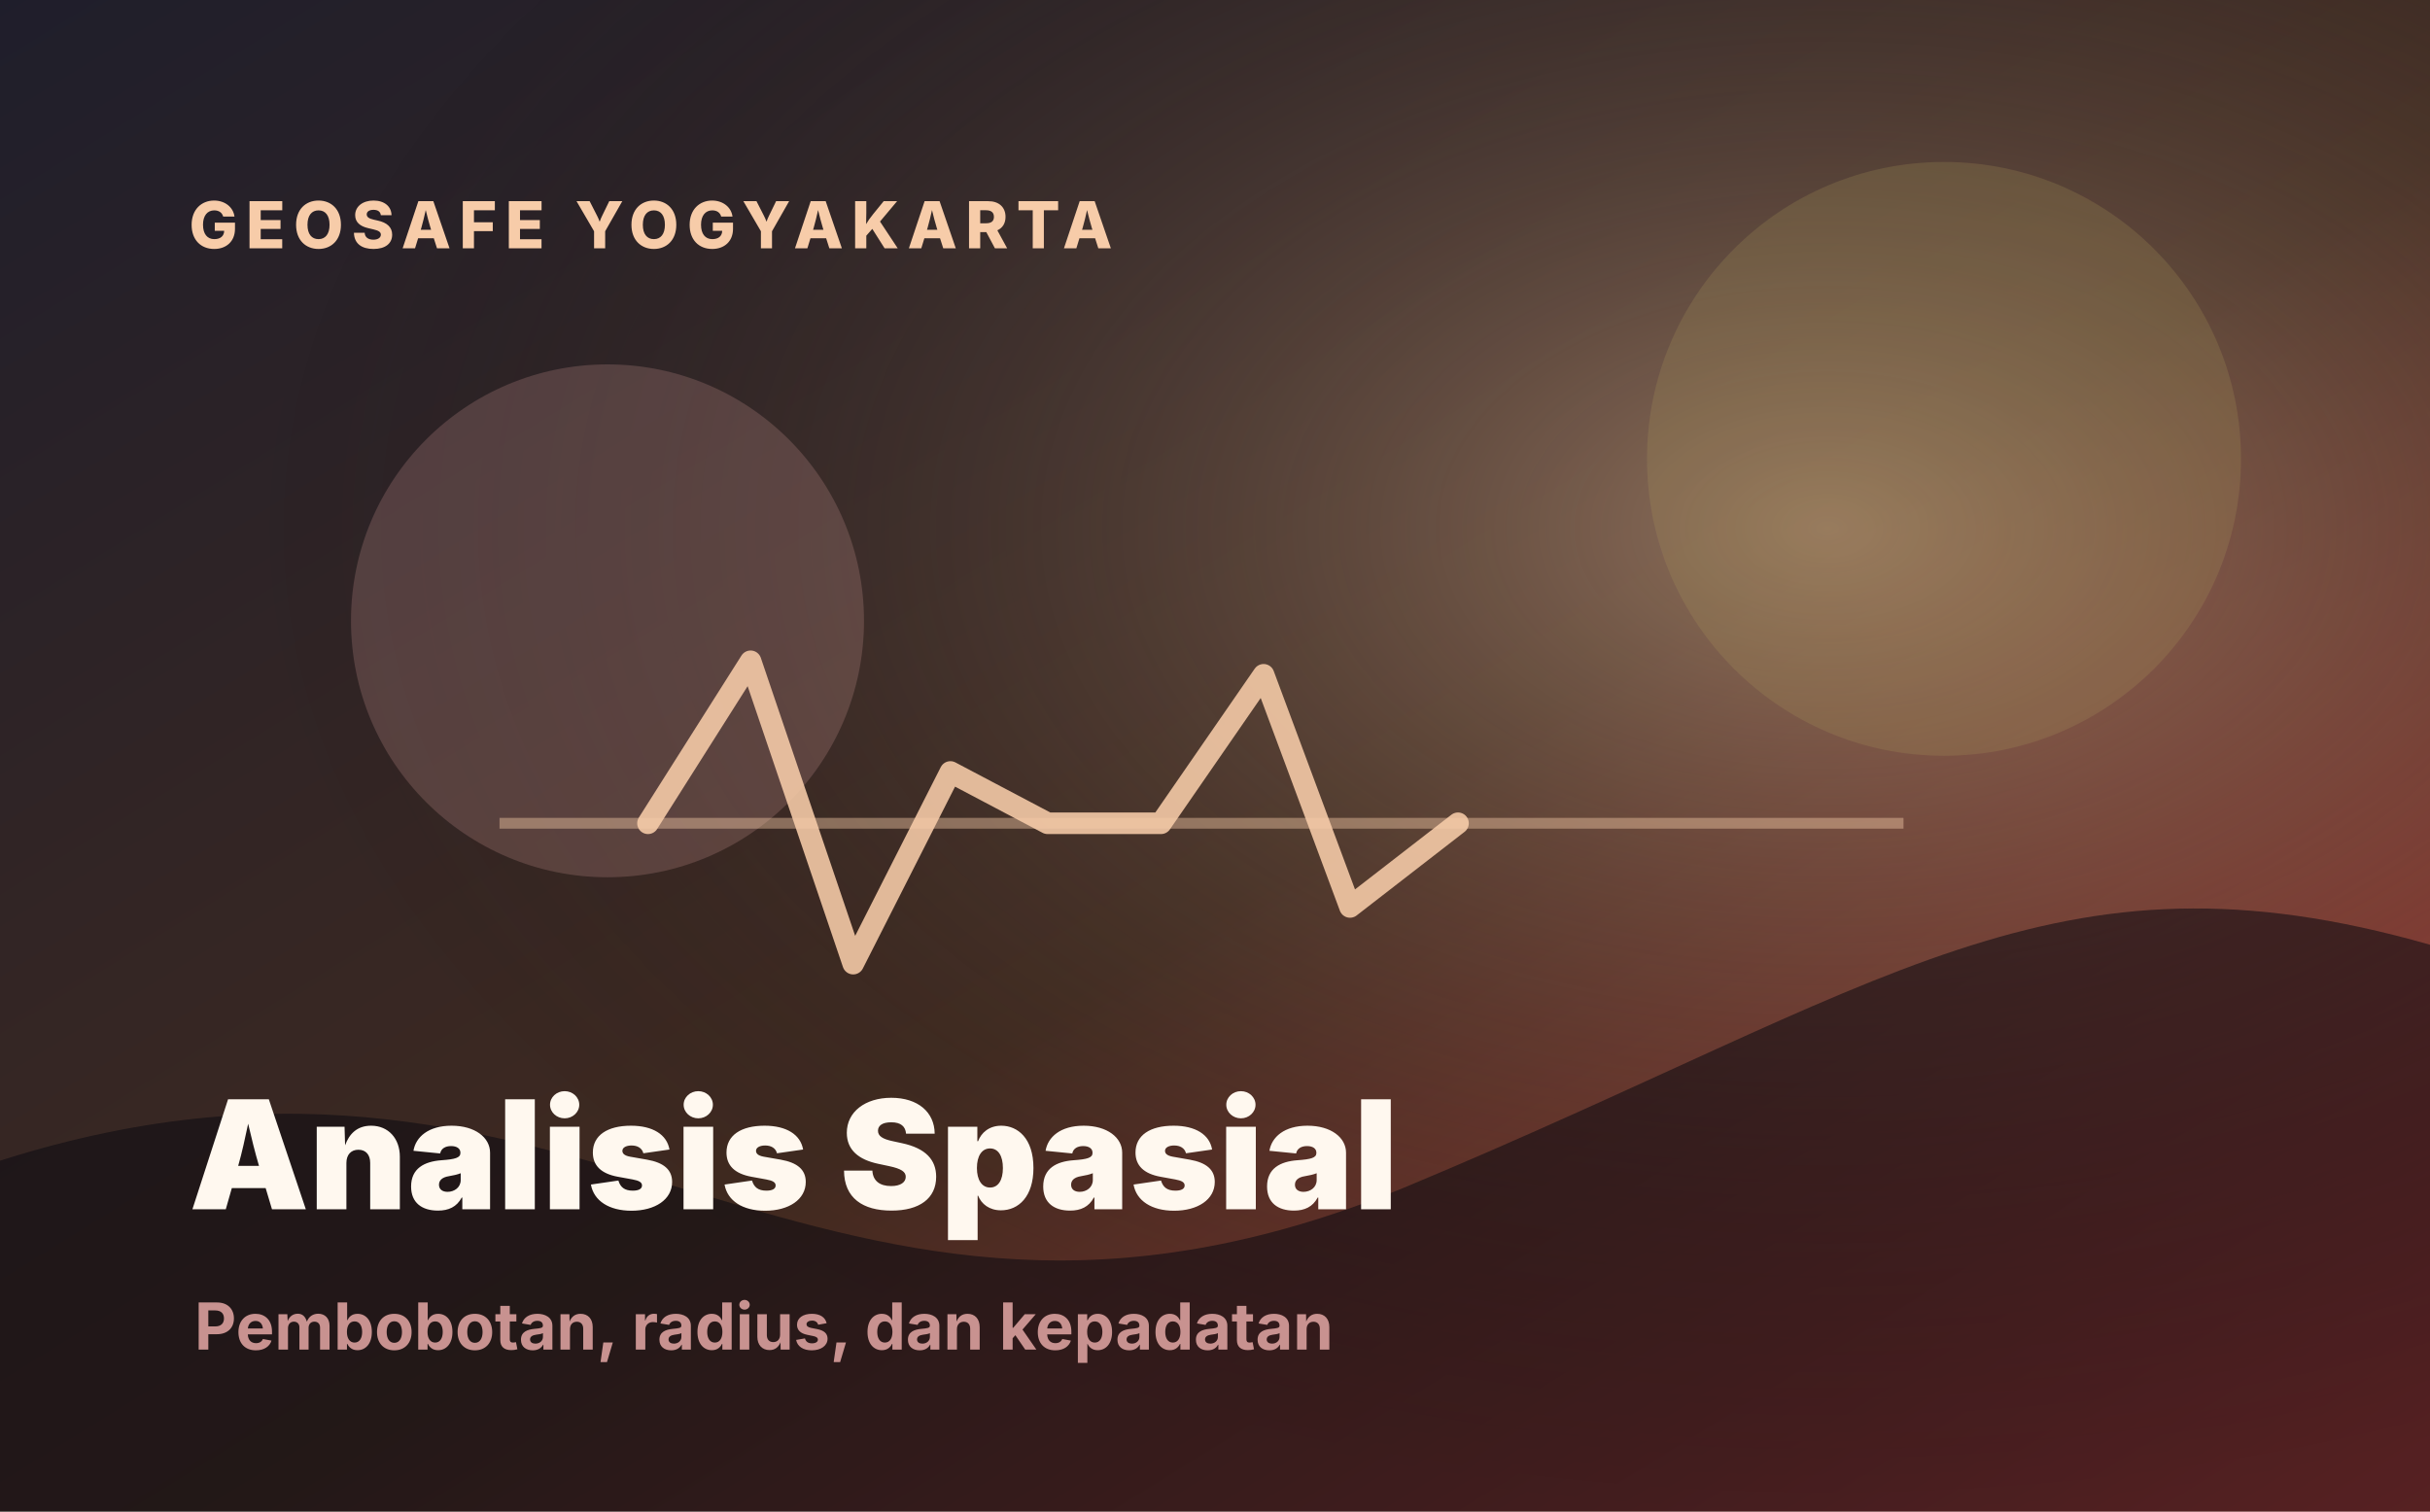
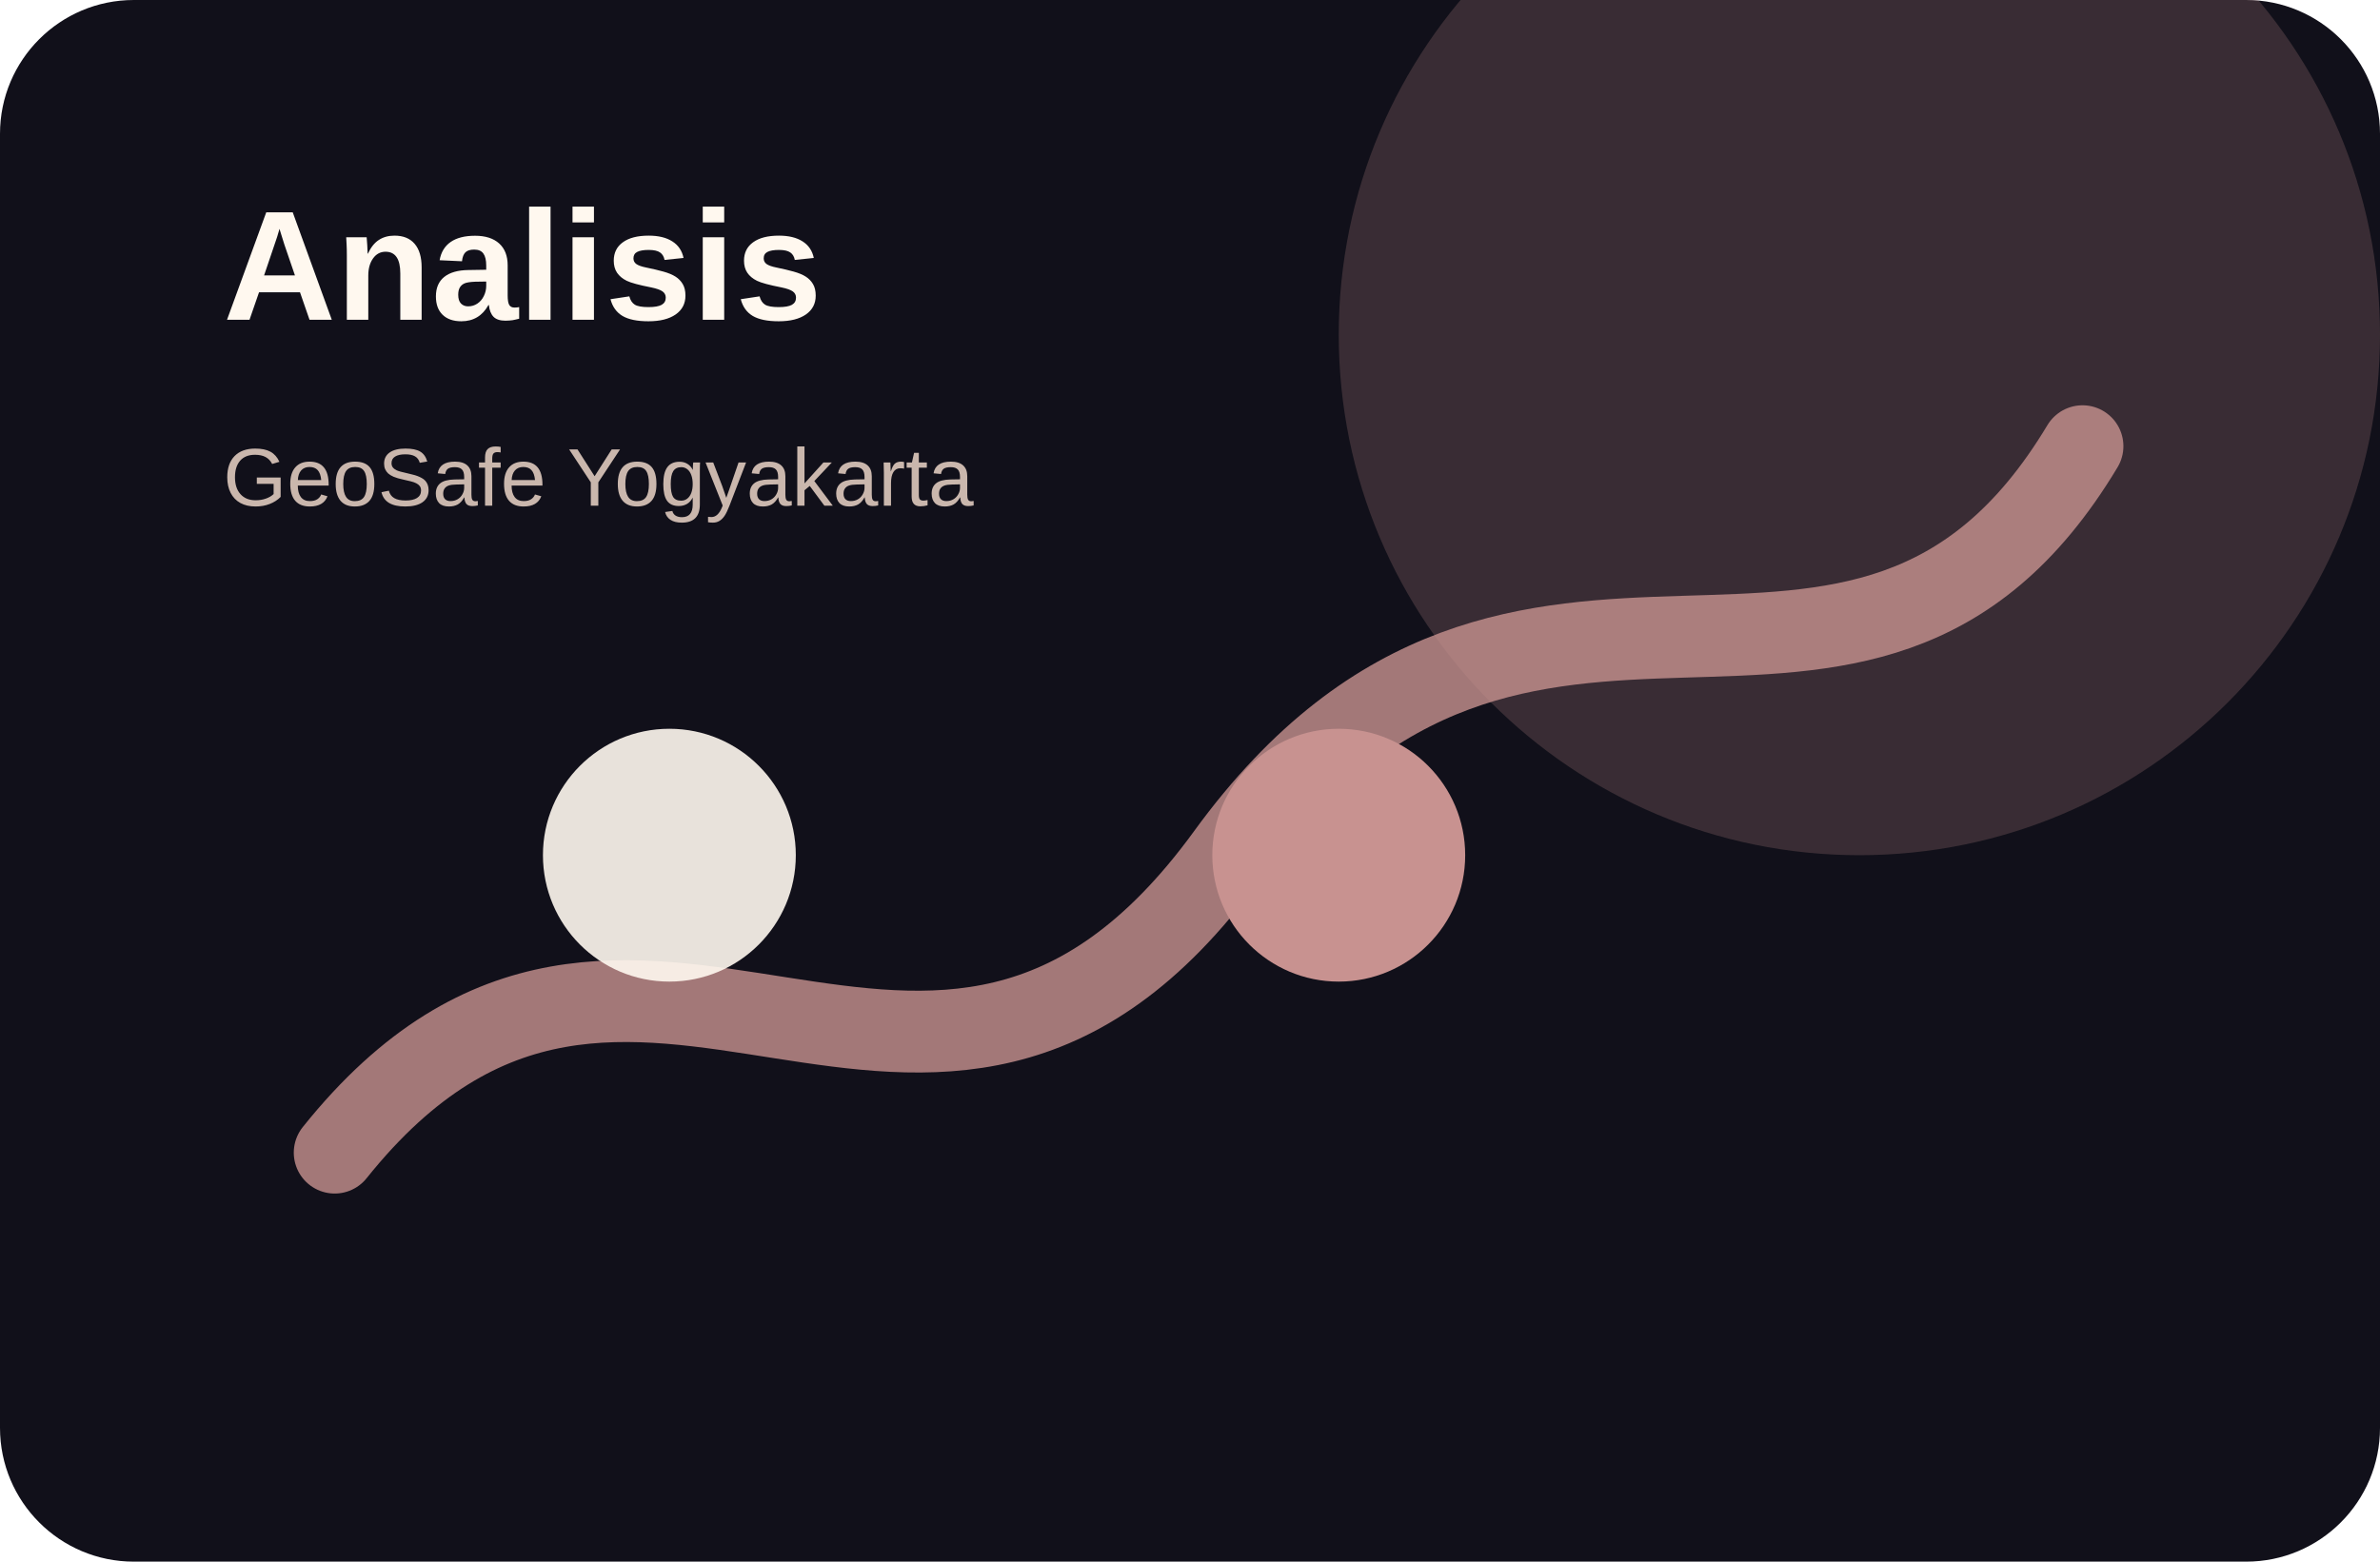
- <svg xmlns="http://www.w3.org/2000/svg" viewBox="0 0 900 560" role="img" aria-label="Analisis Spasial">
-   <defs>
-     <linearGradient id="g" x1="0" y1="0" x2="1" y2="1">
-       <stop offset="0" stop-color="#1f1e2b" />
-       <stop offset=".55" stop-color="#402a20" />
-       <stop offset="1" stop-color="#b33d38" />
-     </linearGradient>
-     <radialGradient id="r" cx="75%" cy="35%" r="65%">
-       <stop offset="0" stop-color="#f7cca9" stop-opacity=".45" />
-       <stop offset="1" stop-color="#000" stop-opacity="0" />
-     </radialGradient>
-   </defs>
-   <rect width="900" height="560" fill="url(#g)" />
-   <rect width="900" height="560" fill="url(#r)" />
-   <path d="M0 430 C220 360 300 530 520 440 C700 365 760 310 900 350 L900 560 L0 560 Z" fill="#0b0a10" opacity=".55" />
-   <circle cx="720" cy="170" r="110" fill="#ae995b" opacity=".22" />
-   <circle cx="225" cy="230" r="95" fill="#c89290" opacity=".25" />
-   <path d="M185 305 L705 305" stroke="#f7cca9" stroke-opacity=".42" stroke-width="4" />
-   <path d="M240 305 L278 245 L316 357 L352 286 L388 305 L430 305 L468 250 L500 336 L540 305" fill="none" stroke="#f7cca9" stroke-width="8" stroke-linecap="round" stroke-linejoin="round" opacity=".88" />
-   <text x="70" y="92" font-family="Inter, Arial, sans-serif" font-size="24" font-weight="800" fill="#f7cca9" letter-spacing="3">GEOSAFE YOGYAKARTA</text>
-   <text x="70" y="448" font-family="Inter, Arial, sans-serif" font-size="56" font-weight="900" fill="#fff8ef">Analisis Spasial</text>
-   <text x="72" y="500" font-family="Inter, Arial, sans-serif" font-size="24" font-weight="700" fill="#c89290">Pembobotan, radius, dan kepadatan</text>
+ <svg xmlns="http://www.w3.org/2000/svg" viewBox="0 0 640 420">
+   <rect width="640" height="420" rx="36" fill="#11101a" />
+   <circle cx="500" cy="90" r="140" fill="#c89290" opacity=".22" />
+   <path d="M90 310 C170 210 250 340 330 230 S500 220 560 120" fill="none" stroke="#c89290" stroke-width="22" stroke-linecap="round" opacity=".8" />
+   <circle cx="180" cy="230" r="34" fill="#fff8ef" opacity=".9" />
+   <circle cx="360" cy="230" r="34" fill="#c89290" />
+   <text x="60" y="86" fill="#fff8ef" font-family="Arial" font-size="42" font-weight="800">Analisis</text>
+   <text x="60" y="136" fill="#cab7ad" font-family="Arial" font-size="22">GeoSafe Yogyakarta</text>
</svg>
